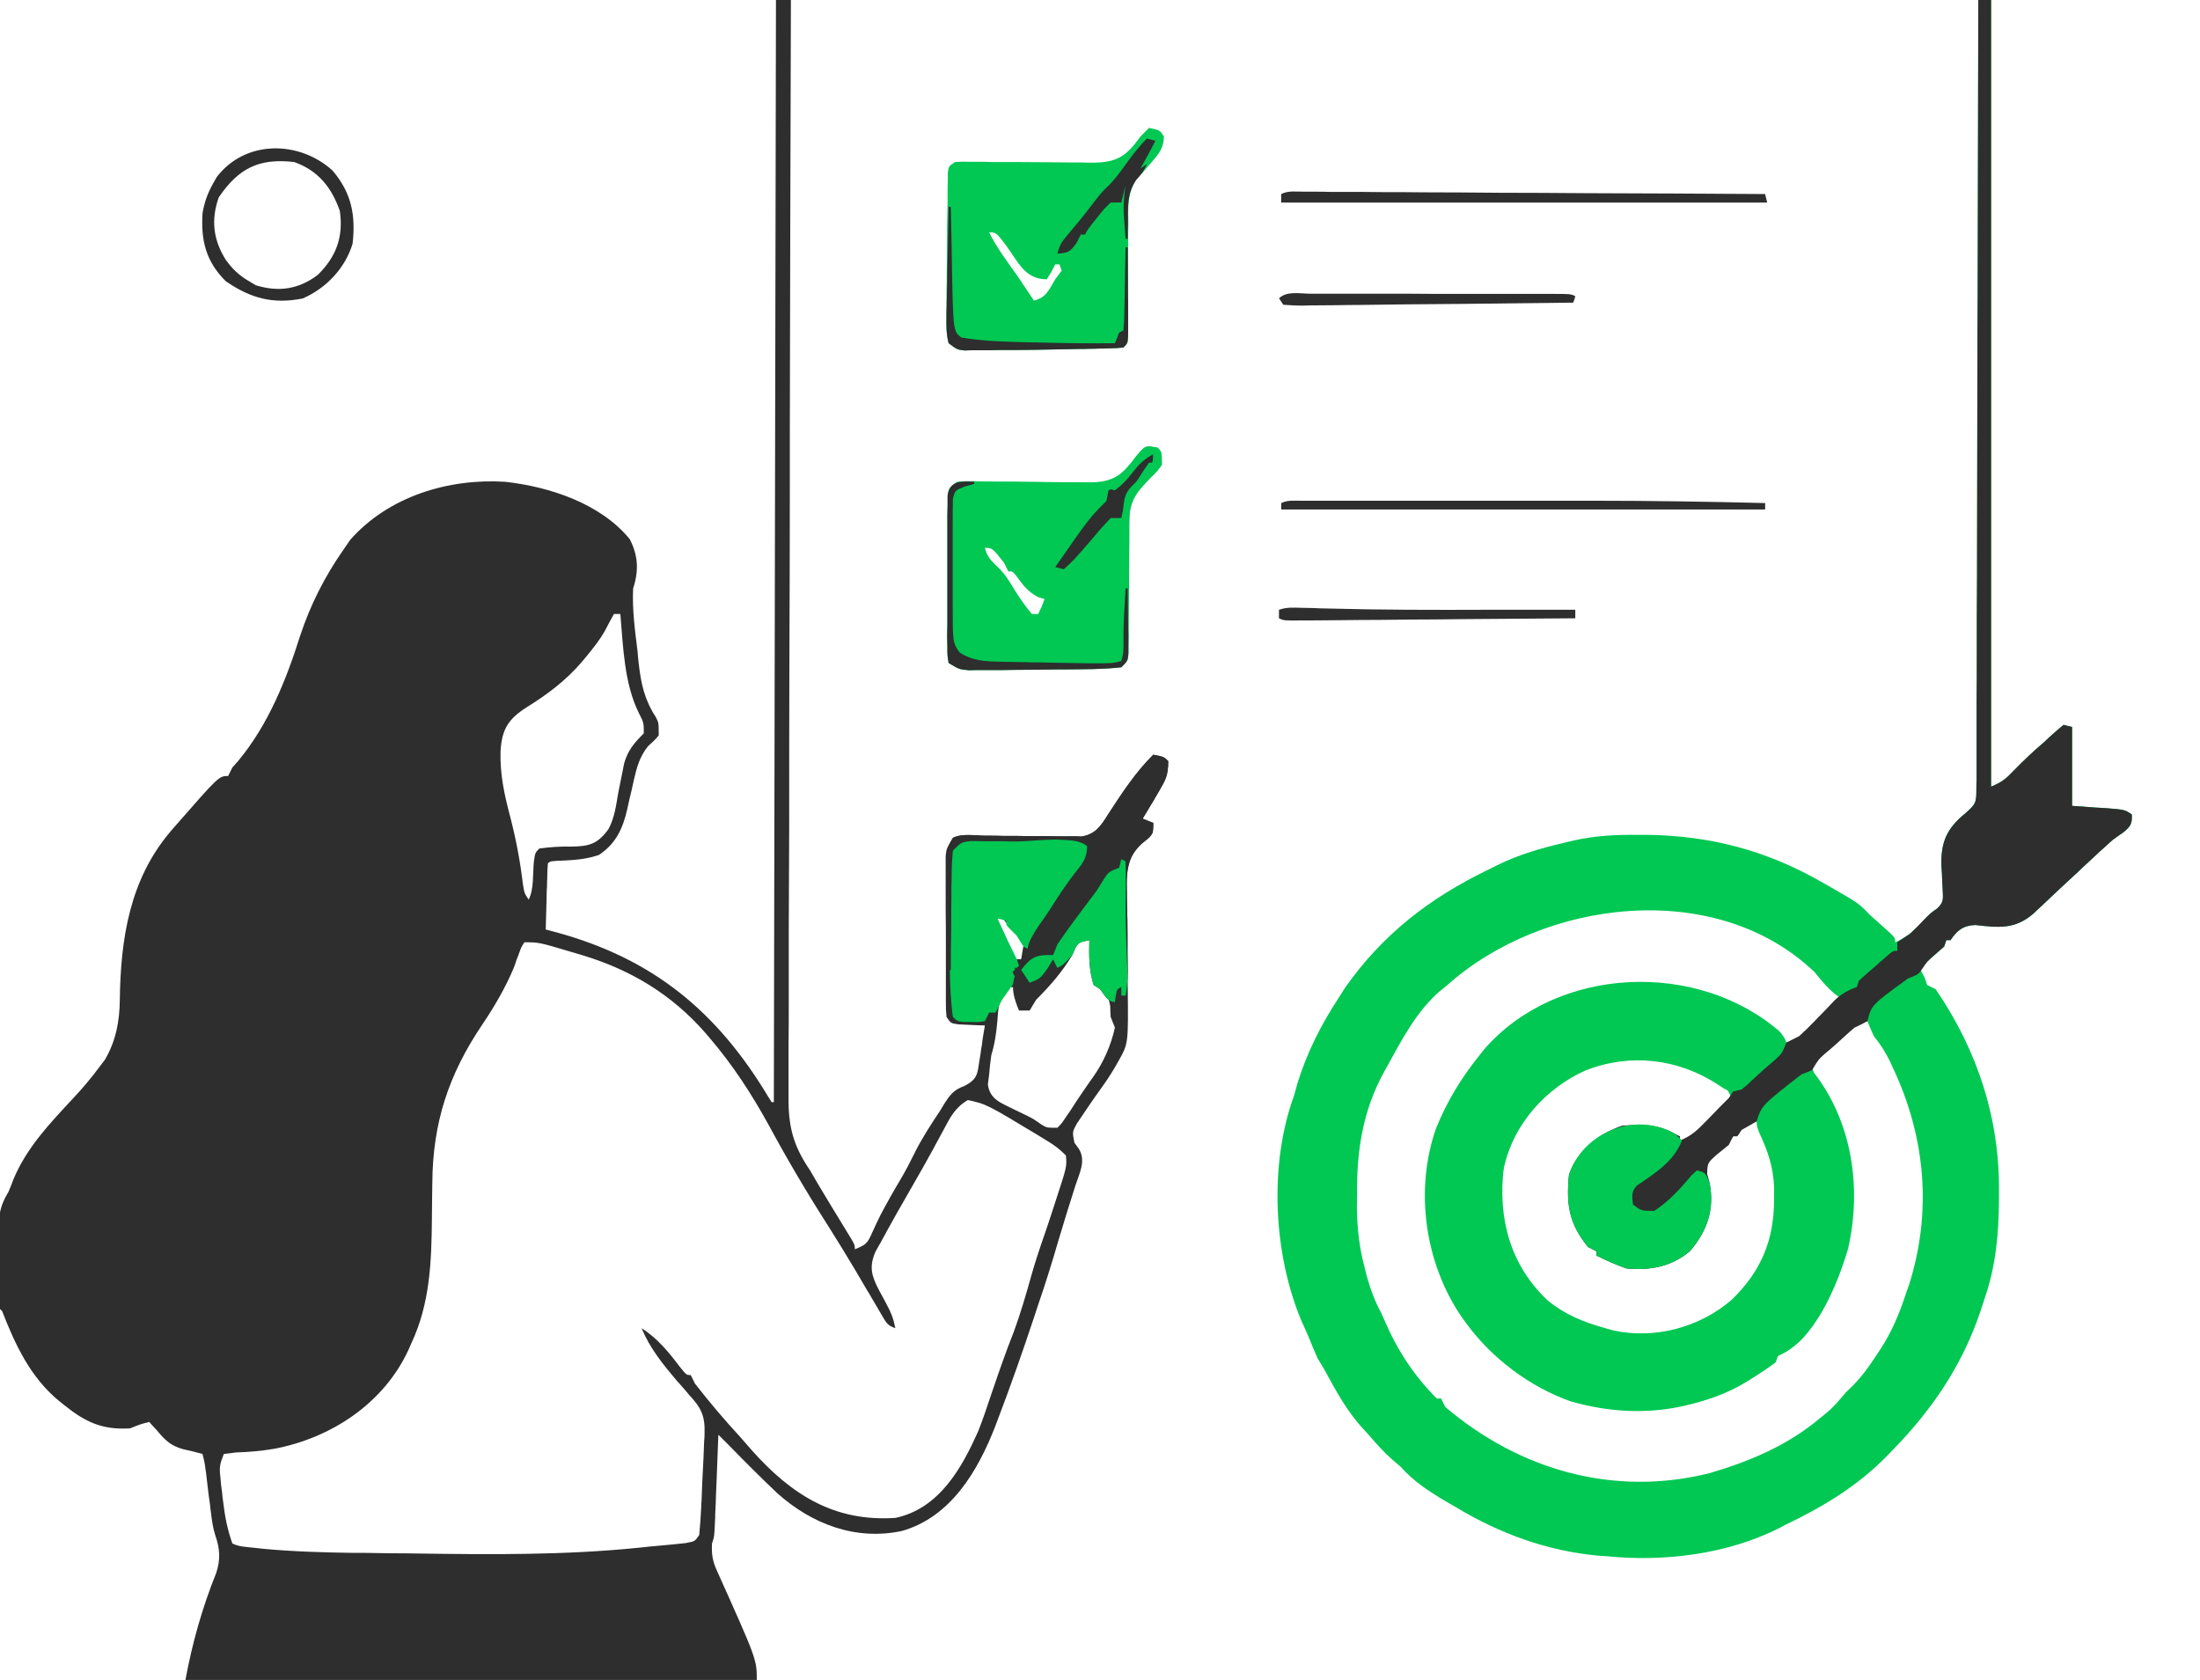
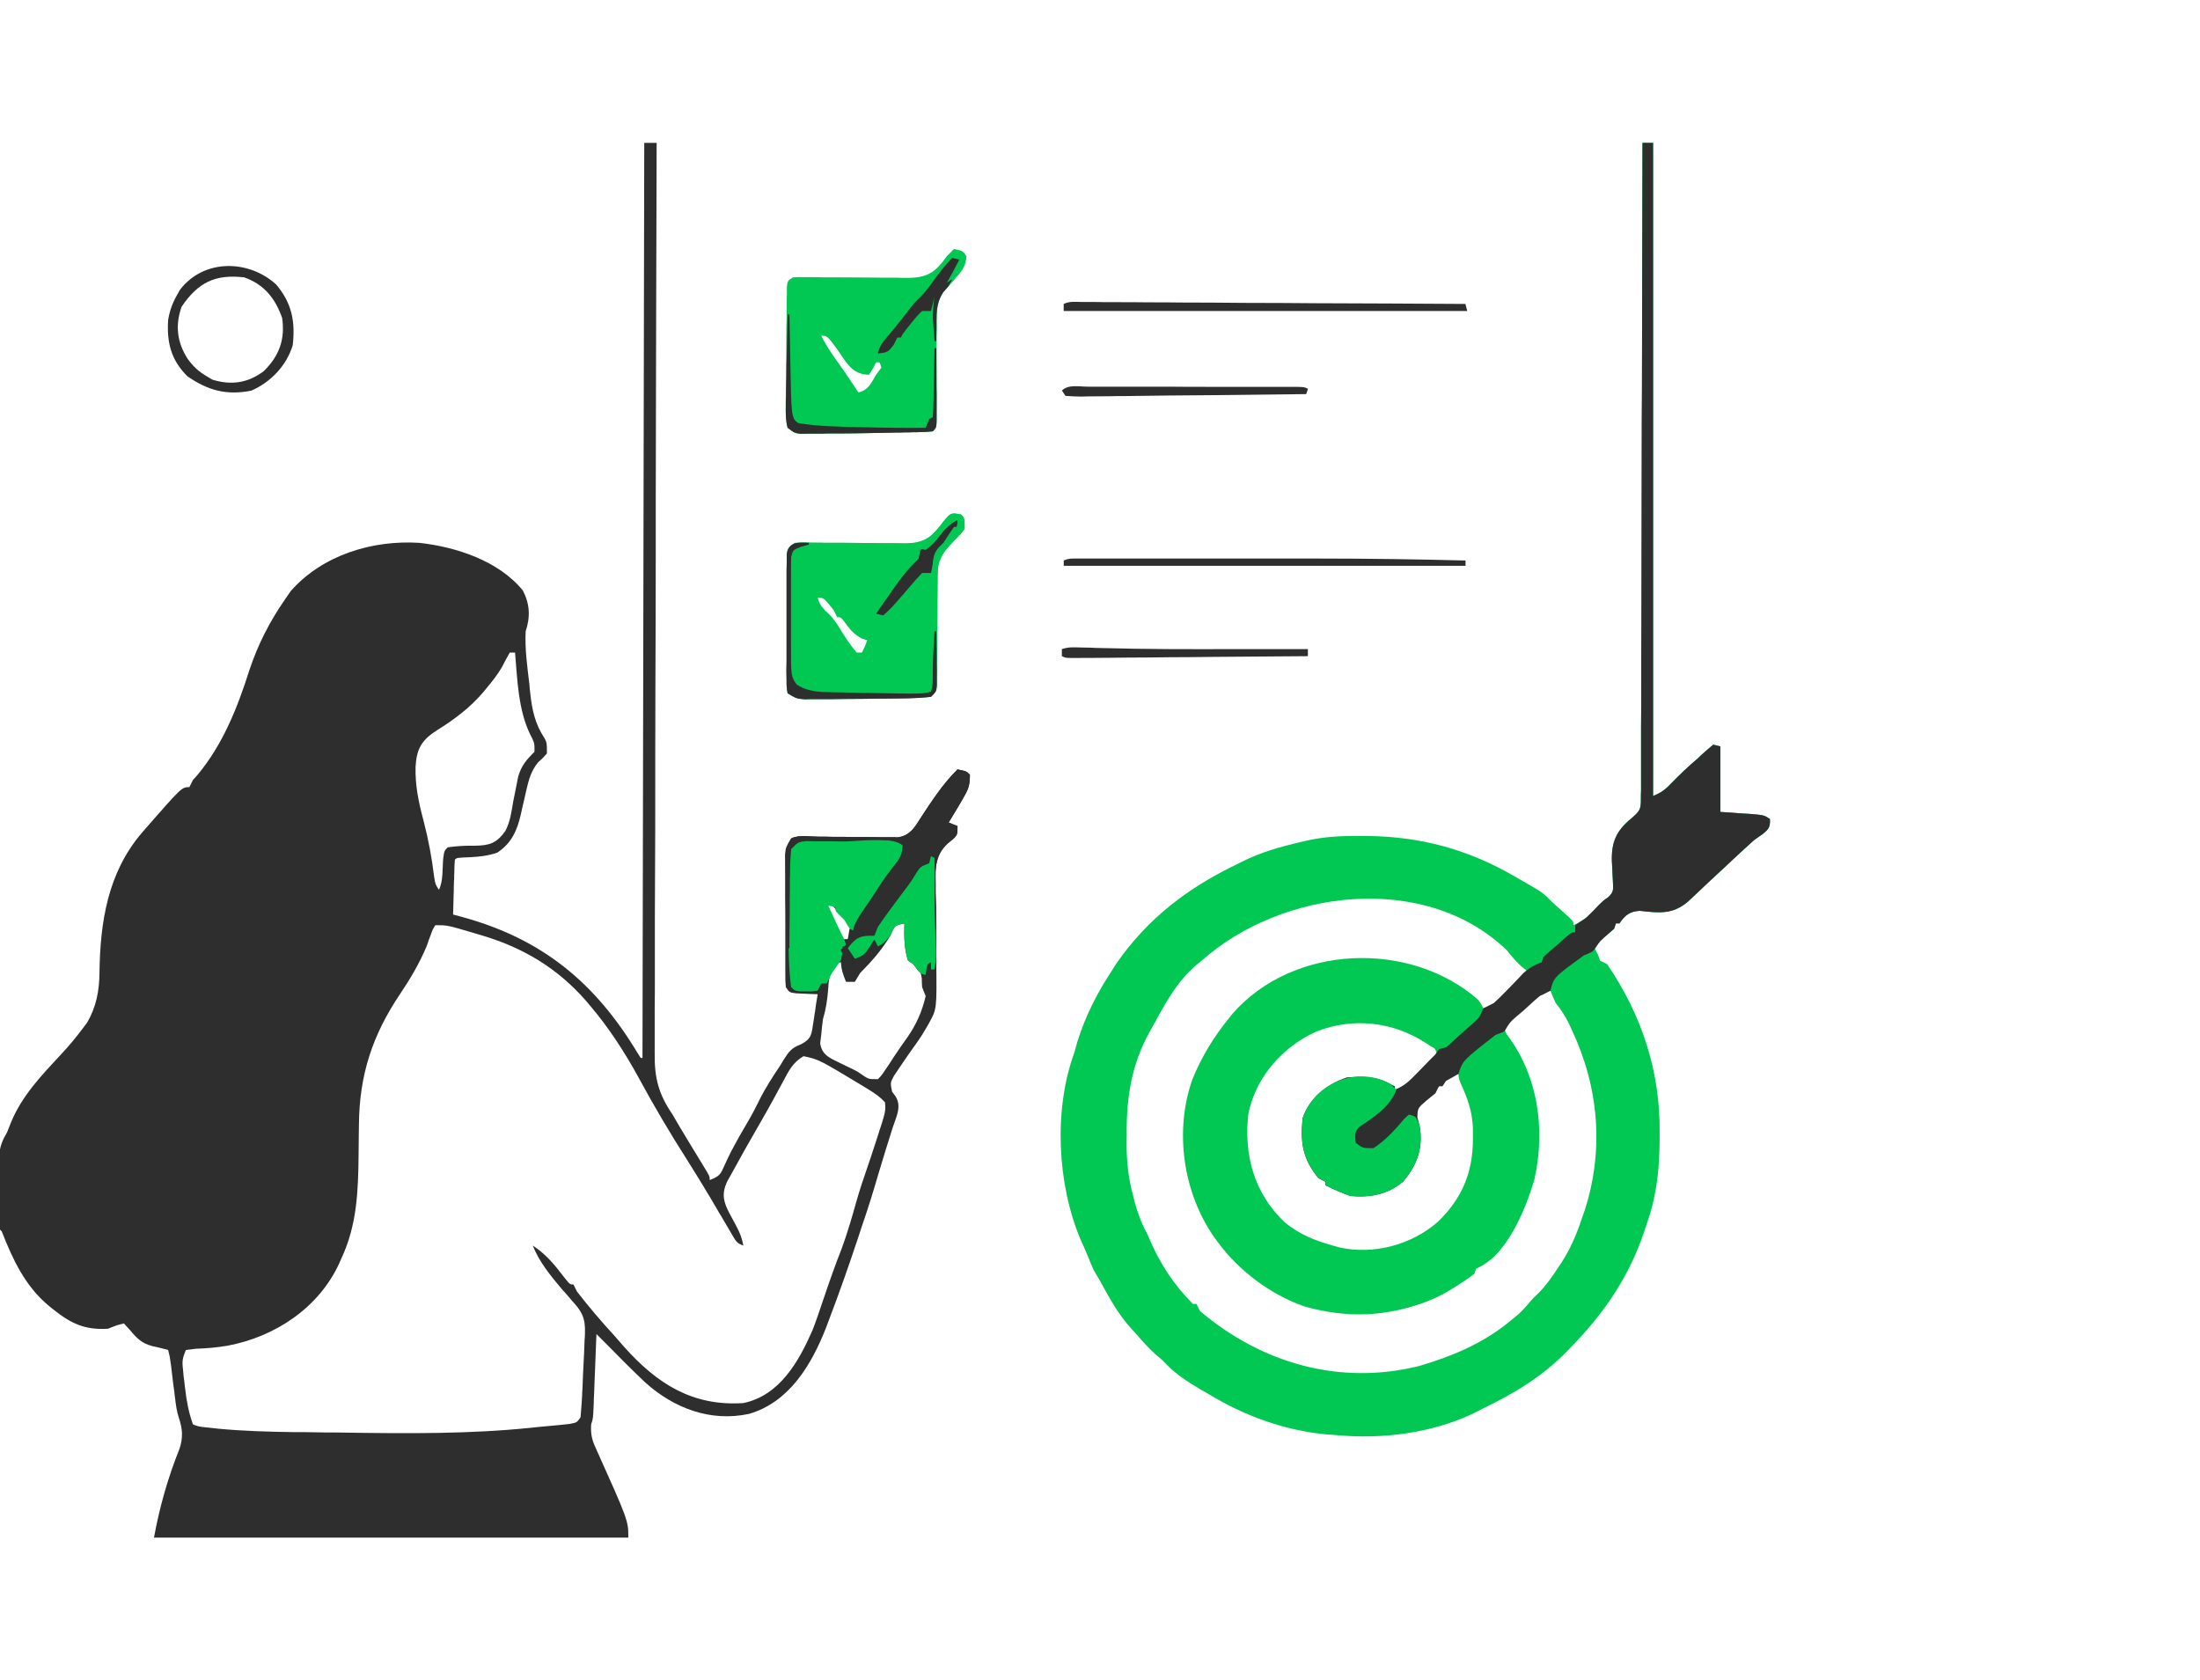
- <svg xmlns="http://www.w3.org/2000/svg" fill="none" viewBox="0 0 1032 788">
+ <svg xmlns="http://www.w3.org/2000/svg" fill="none" viewBox="0 -80.7 1243 949.1">
  <path fill="#2e2e2e" d="M364 0h7v3.4c-.2 66.5-.4 133-.5 199.5v28.8c0 25.7-.1 51.4-.2 77.2-.1 26.4-.1 52.8-.1 79.2-.1 16.3-.1 32.6-.2 48.9v33.5c0 6.5 0 12.9-.1 19.4V514c-.2 14.2 2.1 23.3 10.1 35 1.2 2.1 2.4 4.1 3.6 6.2 4.3 7.3 8.8 14.5 13.2 21.8 4.2 6.8 4.2 6.8 4.2 9 5.8-2.3 6-3.1 8.4-8.4l1.8-3.9c.3-.6.3-.6 1.8-3.7 3-5.7 6.2-11.4 9.5-16.9 2.3-3.9 4.4-7.9 6.4-12 3.5-7.1 7.7-13.5 12.1-20.1l1.8-3c2.9-4.6 4.6-6.8 9.8-8.7 6-3.2 5.9-5.6 6.9-12.2.3-1.7.6-3.5.8-5.3.2-.8.2-.8.7-4.8.3-2 .7-4 1-6-1.1 0-2.3-.1-3.4-.1-.8 0-.8 0-4.5-.2-1.4-.1-2.9-.1-4.4-.2-3.7-.5-3.7-.5-5.7-3.5-.3-3.3-.3-3.3-.3-7.5v-26.2c0-5.6 0-11.3-.1-16.9v-24.8c.4-3.6.4-3.6 3.4-8.6 4.4-2.2 10.5-1 15.4-1 2.7 0 5.5 0 8.2.1 4.4 0 8.7 0 13.1.1 4.2 0 8.3 0 12.5.1h7.7c1 0 2.1 0 3.2.1 6.7-.9 9.4-5.1 12.7-10.4 6.4-9.8 12.8-19.7 21.2-28 5 1 5 1 7 3 0 6.5-1.1 8.6-4.3 14.1-.8 1.3-1.6 2.7-2.4 4.1-1.8 2.9-3.5 5.9-5.3 8.8 1.6.7 3.3 1.3 5 2 0 6.2-.9 6.1-5.4 9.8-7.3 6.9-7.1 13.1-6.9 22.7v4.8c0 5 .1 10 .2 14.9v15c0 3.1 0 6.2.1 9.3.3 26.9.3 26.9-4.1 34.8-.7 1.2-1.3 2.3-2 3.5-2.1 3.6-4.4 7-6.9 10.4-2.7 3.8-5.4 7.7-8 11.6-.5.7-.5.7-2.9 4.3-2.1 3.9-2.1 3.9-1.1 8.9.7 1 1.4 1.9 2.1 2.9 3.4 5.6.3 11.3-1.6 17.1-2.8 8.7-5.5 17.5-8.1 26.2-2.9 10-6 20-9.4 29.8-.6 1.8-1.2 3.6-1.8 5.5-5.4 16.3-11.1 32.5-17.2 48.5-.4 1.1-.8 2.1-1.2 3.2-8.2 21-20.8 42.3-43.6 48.9-21.8 4.7-42.4-3.2-58.6-17.7-7.7-7.3-15.2-14.8-22.6-22.4l-5-5c-.1 1.4-.1 2.9-.2 4.4l-.6 15.9c-.1 2.4-.2 4.7-.3 7-.1 3.3-.2 6.6-.4 9.9 0 1 0 2.1-.1 3.1-.3 7.4-.3 7.4-1.4 10.7-.3 5.1.3 8.5 2.5 13.2C355 778.4 355 778.4 355 788H87c3.1-17 7.9-34 14.4-50.1 2.1-6.3 1.8-11.4-.4-17.7-1.1-3.5-1.6-6.8-2-10.4-.2-1.4-.4-2.7-.5-4.2l-.6-4.2c-.3-2.8-.7-5.6-1-8.4-.1-1.3-.3-2.5-.5-3.8C96 686 96 686 95 682c-3-.8-6-1.6-9-2.2-6-1.6-8.7-4.4-12.6-9.1-1.1-1.2-2.3-2.4-3.4-3.7-4 1-4 1-9 3-13.2.8-21-3-31-11-.9-.7-1.7-1.4-2.6-2.1C14.2 645.9 7.1 630.7 1 615l-1-1c-.3-6.6-.3-13.1-.3-19.7 0-3.3-.1-6.6-.1-9.9V578c0-1.9-.1-3.8-.1-5.8.5-5.4 1.8-8.6 4.5-13.2.8-1.9 1.6-3.9 2.3-5.8 6.2-14.9 17.1-26.3 28-38 4.6-4.9 8.7-9.8 12.7-15.2.7-.9 1.4-1.9 2.2-2.9 5.2-8.9 6.9-18 7-28.2.4-28.6 4.6-56.3 23.8-78.9.3-.4.3-.4 1.9-2.2C102.7 364 102.7 364 107 364c.7-1.3 1.3-2.6 2-4 .8-.9 1.7-1.9 2.6-2.9 14.3-17.2 22.6-38 29.3-59.2 4.8-14.4 11.4-27.4 20.1-39.9l3.3-4.8c18-20.4 46.2-28.9 72.7-27.2 20.8 2.3 44.8 10.2 58.4 26.9 4 7.7 4.3 14.9 1.6 23.1-.5 10 .9 19.9 2.1 29.8.1 1.8.3 3.5.5 5.3 1.1 9.6 2.7 17.1 8 25.2 1.4 2.7 1.4 2.7 1.4 8.7-2.2 2.5-2.2 2.5-5 5-3.9 4.9-5.2 9.6-6.6 15.6l-1.2 5.4c-.7 2.9-1.4 5.8-2 8.7-2.1 9.1-5.3 16-13.2 21.3-5.2 1.8-9.9 2.3-15.4 2.6-7.5.3-7.5.3-8.6 1.4q-.3 3.45-.3 6.9c-.1 1.4-.1 2.8-.1 4.2-.1.7-.1.7-.2 4.5 0 1.4 0 2.9-.1 4.4l-.3 11c1.6.4 3.3.9 4.9 1.3 45.5 12.4 75.5 37.2 99.5 77.2.5.8 1.1 1.7 1.6 2.5h1c.3-170.6.7-341.2 1-517m-76 288c-1.5 2.6-2.9 5.3-4.3 8-2.5 4.4-5.5 8.1-8.7 12-.7.8-1.3 1.6-2 2.4-7.4 8.7-16.3 15.4-26 21.4-8.6 5.5-11.6 10.3-12.2 20.6-.3 10.6 1.7 20 4.4 30.2 2.8 10.7 4.8 21.2 6.1 32.2.7 4.2.7 4.2 2.7 7.2 2.5-5 1.9-12 2.4-17.5.6-4.5.6-4.5 2.6-6.5 5.1-.7 10-1 15.2-.9 8.3-.1 12.3-1.3 17.3-8.3 2.8-5.3 3.5-11 4.5-16.8.6-3.2 1.3-6.3 1.9-9.5.3-1.5.6-2.9.9-4.5 1.8-6.2 4.7-9.5 9.2-14 0-5 0-5-2.4-9.7-6.8-13.8-7.3-31.1-8.6-46.3Zm178 140c2.2 5.6 4.5 11.2 7.1 16.6.4 1 .9 2.1 1.4 3.1.5.8 1 1.5 1.5 2.3h3c1.6-3.2 1.5-5.4 1-9-3.2-3.6-3.2-3.6-7-7-.9-1.1-1.9-2.3-2.8-3.4-2.2-2.6-2.2-2.6-4.2-2.6m42 12c-4.3 4.3-6.7 8.4-9.6 13.7-3 5.1-6.9 9-11.2 13.1-2.2 2.2-2.2 2.2-4.2 6.2h-5c-.7-3.3-1.3-6.6-2-10-3 0-3 0-5.1 2.4-2.4 4.5-2.7 8-3 13-.5 5.9-1.2 11-2.9 16.6-.4 3-.8 6-1 9-.2 1.5-.4 3.1-.6 4.7 1 7.3 6.5 8.7 12.7 11.9 2 1 4.1 2 6.2 3 2.7 1.4 2.7 1.4 6.1 3.8 2.6 1.6 2.6 1.6 7.6 1.6 2-2 2-2 4-5 .8-1.2 1.6-2.3 2.4-3.5.8-1.3 1.7-2.6 2.5-3.9 2.6-3.8 5.1-7.6 7.8-11.3 5-7.1 8.4-14.8 10.3-23.3-.7-1.6-1.3-3.3-2-5-.1-1.6-.2-3.3-.2-5-1-6-2.3-6.4-6.8-10-2.4-7-2.2-13.7-2-21-1.3-.3-2.6-.7-4-1m-262 2c-1.5 2.3-1.5 2.3-2.6 5.4-.4 1.1-.8 2.2-1.3 3.4-.1.5-.1.5-1.1 3.2-4 9.5-9.1 18.2-14.9 26.8-15.7 23.3-23.1 45.9-23.3 74 0 2.3-.1 4.5-.1 6.8 0 3.4-.1 6.9-.1 10.3-.2 20.2-.9 39.5-9.6 58.1-.5 1.1-.9 2.1-1.4 3.2-11.6 25.1-36.3 41.4-63.1 46.4-5.9 1-11.7 1.5-17.7 1.7-1.9.2-3.8.5-5.8.7-1.9 4.8-2.2 6.2-1.6 11 .1 1.2.2 2.4.3 3.5.2 1.2.3 2.5.5 3.7.1 1.2.2 2.4.4 3.6.8 7 2 13.5 4.4 20.2 3.2 1.6 6.6 1.6 10.1 2 1.5.2 3 .3 4.5.5 13.9 1.3 27.8 1.7 41.8 1.9h5.8c4.1.1 8.2.1 12.2.2 4.1 0 8.2 0 12.3.1 34.7.5 69.3.8 103.8-2.7 3.4-.4 6.7-.7 10.1-1 2.1-.2 4.2-.4 6.4-.6l5.7-.6c4.3-.8 4.3-.8 6.3-3.8.4-4.2.7-8.3.9-12.4 0-1.3.1-2.5.2-3.8.1-2.6.2-5.3.3-7.9l.6-12c.1-2.5.2-5.1.3-7.7.1-1.1.2-2.3.2-3.6.3-8.6-1.6-12.3-7.5-18.6-.9-1.1-1.8-2.2-2.8-3.3-.8-1-1.7-1.9-2.6-2.9-6.5-7.7-12.9-15.5-16.6-24.8 7.4 4.8 12.5 11 17.8 18 3.2 4 3.2 4 5.2 4 .7 1.3 1.3 2.6 2 4 6.7 8.6 13.7 16.9 21.1 24.9 1.8 2 3.7 4.2 5.5 6.3 18.7 21 38.8 33.7 67.4 31.8 20.5-4.3 31.2-23.3 39-41 2.2-5.6 4.1-11.3 6-17 1.1-3.3 2.3-6.6 3.4-9.9.6-1.7 1.2-3.3 1.8-5.1q2.55-7.2 5.4-14.4c3.1-8.5 5.6-17 8-25.6 1.9-6.8 4.1-13.4 6.4-20 1.4-4 2.7-8 4-12 .4-1.3.9-2.6 1.3-4 5.2-15.9 5.2-15.9 4.7-21-3-3.1-5.4-4.8-9-7l-3.9-2.4c-24.4-14.7-24.4-14.7-33.1-16.6-6.2 3.7-8.3 8.2-11.6 14.4-1.2 2.3-2.5 4.5-3.7 6.8-.6 1.2-1.2 2.3-1.9 3.5-2.6 4.8-5.3 9.5-8 14.2-5.4 9.3-10.7 18.7-15.8 28.1-.8 1.3-1.5 2.7-2.3 4.1-3.1 7.1-1.9 11.3 1.6 18 .6 1.1 1.2 2.3 1.9 3.5.6 1.1 1.2 2.2 1.8 3.4 2.1 3.9 3.1 6.5 4 11-4-1.3-4.4-2.9-6.6-6.5l-2.1-3.6c-.4-.6-.4-.6-2.3-3.9-.8-1.4-1.6-2.8-2.5-4.2l-5.1-8.7c-4.2-7.1-8.6-14.2-13-21.2q-14.7-22.95-27.6-46.8c-8-14.6-17-28.5-27.8-41.1-.7-.9-1.5-1.7-2.2-2.6-15.8-18-34.9-29.5-57.8-36.4-1.8-.5-3.6-1.1-5.4-1.6-14.8-4.4-14.8-4.4-21.6-4.4" />
  <path fill="#00c853" d="M928 0h6v369c5.1-2.1 7.1-3.8 10.8-7.7 4.6-4.7 9.2-9.1 14.2-13.3.8-.7 1.5-1.5 2.3-2.2 2.2-2 4.4-3.9 6.7-5.8 1.3.3 2.6.7 4 1v37c12.3.9 12.3.9 16.2 1.1 8.5.7 8.5.7 11.8 2.9.3 4.6-.7 5.8-4.3 8.7-.8.5-.8.5-4.7 3.3-4.1 3.6-8 7.3-12 11-1.2 1.1-2.4 2.2-3.6 3.4-10.6 9.8-10.6 9.8-15.1 14.1-1.1 1-2.2 2.1-3.4 3.2-1 .9-2.1 1.9-3.1 2.9-8.7 7.5-16.5 6.5-27.2 5.3-5.6.2-8.6 2.5-11.6 7.1h-2c-.3 1-.7 2-1 3-2.7 2.4-5.3 4.7-8 7-.5.7-.5.7-3 4 .7 1.3 1.3 2.6 2 4 .3 1 .7 2 1 3 1.3.7 2.6 1.3 4 2 19.6 28.7 30.1 60.6 29.7 95.3v3.3c-.1 16.1-1.4 31-6.7 46.4-.7 2-1.3 4.1-2 6.1-8.5 25.3-22.5 45.9-41 64.9-.4.4-.4.4-2.5 2.6-13.8 14.2-29.8 23.9-47.5 32.4-1 .5-2 1-3 1.6-24.5 12.4-54 16.1-81 13.4l-4.5-.3c-23.7-2.2-46.2-10.4-66.5-22.7-1.6-.9-3.1-1.8-4.7-2.7-8.1-4.8-15-9.3-21.3-16.3-1.3-1.2-2.7-2.3-4.1-3.5-4-3.6-7.4-7.4-10.9-11.5-.4-.4-.4-.4-2.2-2.4-8-8.5-13.2-18.4-18.8-28.6-.5-.8-.5-.8-3-5-1.3-2.9-2.5-5.8-3.7-8.8-1.2-2.9-2.5-5.8-3.8-8.6-13.2-31.5-15.3-73.3-3.5-105.6.6-2 1.1-4 1.7-6.1 4.4-14.2 11.1-27.5 19.3-39.9 1-1.5 1.9-3.1 2.9-4.6 17.6-25.1 39.8-42.2 67.1-55.4l3.6-1.8c10.7-5.4 21.8-8.5 33.4-11.2 1.1-.3 2.2-.5 3.4-.8 9.9-2.2 19.4-2.7 29.5-2.6h4.9c29.9.4 56.3 7.5 82.2 22.4 1.2.7 2.4 1.4 3.7 2.1 13.2 7.6 13.2 7.6 18.3 12.9 3.2 2.9 6.4 5.7 9.6 8.6 2.4 2.4 2.4 2.4 2.4 4.4 4.8-2.1 7.9-4.6 11.6-8.4 5.1-5.4 5.1-5.4 8.1-7.4 3.1-2.9 2.8-4.4 2.6-8.6-.1-1.3-.1-2.5-.2-3.8-.1-2.6-.2-5.3-.4-7.9-.3-10.8 2.5-17.3 11.1-24.3 5.2-4.5 5.3-5.3 5.3-11.7 0-1.3 0-2.6.1-4v-35.8c.1-8 .1-15.9.1-23.9 0-11.6 0-23.2.1-34.7 0-18.8.1-37.5.1-56.3 0-18.2.1-36.4.1-54.7v-3.4c0-5.6.1-11.2.1-16.9ZM679 462c-1 .9-2.1 1.7-3.2 2.6-11.2 9.5-18.1 22.9-25.1 35.6l-1.5 2.7c-10 18.2-12.9 37.3-12.6 57.9 0 1.7-.1 3.3-.1 5 .1 9.8 1 18.8 3.5 28.2.3 1.4.7 2.7 1 4.1 1.8 6.4 3.8 12.1 7 17.9.5 1.1.9 2.1 1.4 3.2 6 14 13.8 26 24.6 36.8h2c.3.7.3.7 2 4 35 29.7 79.2 42.2 124 31 19-5.6 36.8-13.1 52-26 .9-.7 1.7-1.4 2.6-2.1 3.6-2.9 6.4-6.4 9.4-9.9 1.2-1.1 2.3-2.2 3.5-3.4 4.1-4.2 7.3-8.7 10.5-13.6.7-1 1.3-2 2-3 5.4-8.2 8.9-16.7 12-26 .2-.7.2-.7 1.4-4 11-34.3 7.9-69.6-7.4-102-.5-1-.9-2-1.4-3.1-2.2-4.4-4.5-8.1-7.6-11.9-1.1-2.3-2.1-4.6-3-7-5.6 1.1-6.9 2.3-10.9 6.2q-4.95 4.8-10.2 9.3C852 497 852 497 850 500c1.1 5.3 3 7.8 6.1 12.1C871.6 536 872.4 571 862 597c-14.2 30.7-14.2 30.7-28 39l-2.4 2.4c-20.4 20.4-52.2 25.3-79.6 21.3-25-4.5-47.9-18.1-63-38.7-.4-.5-.4-.5-2.5-3.3-17.2-25.3-22-59.7-11.8-88.6 5.2-12.8 11.7-23.4 20.3-34.1l1.8-2.4c20.3-24 52.3-31.9 82.2-30.6 20.4 2.3 46.1 9.9 59 27 6.3-1.3 8.1-3.7 12.5-8.2 1.3-1.4 2.6-2.7 3.9-4.1 1.2-1.2 2.4-2.4 3.6-3.7l5-5c-.7-.6-1.5-1.1-2.2-1.7-3.7-3-6.6-6.6-9.6-10.3-46.5-44.5-127.3-34-172.2 6m34 66c-10.9 19.9-12.6 41-3 62 9.6 18.1 23.3 28.5 43 34 1.3.4 2.6.7 3.9 1.1 19.4 4.2 40.5-1.5 55.5-14.4 1.5-1.5 3.1-3.1 4.6-4.7.7-.7 1.4-1.5 2.1-2.2 10.5-12 14.1-25.6 14.1-41.1v-6c-.3-8.6-2.3-15.4-5.8-23.3-.3-.7-.3-.7-1.9-4.2-.5-1.1-1-2.1-1.5-3.2-5.7 1.4-9.3 4.9-12.9 9.4-3 3.7-6.5 6.6-10.1 9.6-2.1 2.1-.3 7.4 0 10 .2 1.3.5 2.6.7 3.9.8 11.2-2.7 20.1-10.6 28-8.5 6.5-17.4 8.1-28.1 7.1-5.5-1.9-5.5-1.9-10-4-1.3-.3-2.6-.7-4-1v-2l-2.1-1.5c-10.6-9.2-11-21.4-9.9-34.5 3.7-11 13.3-18.4 24-22 9.3-.6 16.7-.6 25 4h2v2c6.3-1.3 8.1-3.7 12.6-8.3 1.3-1.3 2.6-2.7 3.9-4.1 1.2-1.2 2.3-2.4 3.5-3.6l4-4c-2.1-8.3-13.6-12.1-21-15-29.7-10.9-61.7 1.9-78 28" />
  <path fill="#00c853" d="M835 484c3 4 3 4 3 9-5 5.7-10.7 10.3-16.6 15-2.4 2-2.4 2-5.4 5-4.7-.9-6.5-1.7-10.2-4.3-18.6-12.1-40.9-14.8-61.8-6.7-18.8 8.3-34.1 25.3-38.6 45.8-2.8 23.6 2.9 45.5 20.6 62.2 8.2 6.7 16.9 10.2 27 13 .6.2.6.2 3.9 1.1 19.4 4.2 40.6-1.5 55.5-14.5 13.8-13.4 19.8-28 19.8-46.9v-6c-.4-9.6-3-16.9-7-25.5-1.2-3.2-1.2-3.2-1.2-8.2 2.8-3.2 5.7-6.2 8.8-9.1.8-.8 1.6-1.6 2.4-2.5 9.7-9.4 9.7-9.4 14.8-9.4 18.8 23.4 23.5 54.9 16.9 83.8-4.9 16.6-15.6 43.3-32.9 50.2-.3 1-.7 2-1 3-28.9 21.6-61.2 28.4-96.3 18.3-19-6.7-36.8-20.1-48.7-36.3l-2.4-3.3c-17.3-25.3-22.1-59.7-11.9-88.6 5.2-12.7 11.7-23.4 20.3-34.1.8-1 1.5-1.9 2.3-2.9 34.2-39.2 100-41.8 138.7-8.1" />
  <path fill="#2e2e2e" d="M928 0h6v369c5.1-2.1 7.1-3.8 10.8-7.7 4.6-4.7 9.2-9.1 14.2-13.3.8-.7 1.5-1.5 2.3-2.2 2.2-2 4.4-3.9 6.7-5.8 1.3.3 2.6.7 4 1v37c12.3.9 12.3.9 16.2 1.1 8.5.7 8.5.7 11.8 2.9.3 4.6-.7 5.8-4.3 8.7-.8.5-.8.5-4.7 3.3-4.1 3.6-8 7.3-12 11-1.2 1.1-2.4 2.2-3.6 3.4-10.6 9.8-10.6 9.8-15.1 14.1-1.1 1-2.2 2.1-3.4 3.2-1 .9-2.1 1.9-3.1 2.9-8.7 7.5-16.5 6.5-27.2 5.3-5.6.2-8.6 2.5-11.6 7.1h-2c-.3 1-.7 2-1 3-.6.5-.6.5-3.8 3.3-4.2 3.7-4.2 3.7-6.4 7-1.8 2.7-1.8 2.7-6.8 4.7-17.1 12.4-17.1 12.4-19 20q-3 1.65-6 3c-2.5 2.1-2.5 2.1-4.9 4.3-3 2.8-5.9 5.4-9 7.9-3.1 2.8-3.1 2.8-6.1 7.8-1.6.7-3.3 1.3-5 2-18.5 14.4-18.5 14.4-21 22-2.3 1.4-4.7 2.7-7 4-.7 1-1.3 2-2 3h-2c-.7 1.3-1.3 2.6-2 4-1.7 1.4-3.4 2.8-5.2 4.2-4.8 4.2-4.8 4.2-5 9.4.2.7.2.7 1.2 4.4 2.2 12.4-1.1 22.3-9.2 31.8-8.7 7.4-18.7 9.2-29.8 8.2-4.9-1.7-9.4-3.7-14-6v-2c-1.3-.7-2.6-1.3-4-2-9-10.9-10.4-20.1-9-34 3.8-11.3 14-19.3 25-23 9.2-.6 16.8-.7 25 4 .7.3 1.3.7 2 1v2c5.7-2.3 8.3-5 12.6-9.4.7-.7.7-.7 4-4.1 1.1-1.2 2.2-2.3 3.4-3.5l3-3c.7-1 1.3-2 2-3 1.3-.3 2.6-.7 4-1 2.5-2 2.5-2 5.2-4.6 3.4-3.2 6.8-6.2 10.4-9.2 3.4-3.2 3.4-3.2 5.4-8.2l6-3c2.4-2.2 4.8-4.5 7.1-6.9 1.1-1.2 2.3-2.4 3.6-3.7 2-2 3.9-4.1 5.9-6.2 3.1-2.9 6.3-4.8 10.4-6.2.3-1 .7-2 1-3 2.6-2.4 5.3-4.7 8-7 1.4-1.3 2.9-2.6 4.4-3.9 3.6-3.1 3.6-3.1 5.6-3.1v-4c2-1.4 4-2.7 6-4 2.6-2.5 5.1-5 7.5-7.6 2.5-2.4 2.5-2.4 5.1-4.2 3.2-2.9 2.9-4.4 2.7-8.6 0-.6 0-.6-.2-3.8-.1-2.6-.2-5.3-.4-7.9-.3-10.8 2.5-17.3 11.1-24.3 5.2-4.5 5.3-5.3 5.3-11.7 0-1.3 0-2.6.1-4v-35.8c.1-8 .1-15.9.1-23.9 0-11.6 0-23.2.1-34.7 0-18.8.1-37.5.1-56.3 0-18.2.1-36.4.1-54.7v-3.4c0-5.6.1-11.2.1-16.9Z" />
  <path fill="#00c853" d="M543 210c2 2 2 2 2 8-2 2.8-2 2.8-4.8 5.6-10.3 10.6-10.3 10.6-10.4 20.4v9.2c0 3.3-.1 6.6-.1 9.9 0 5.2-.1 10.4-.1 15.6 0 5.1-.1 10.1-.1 15.1v4.8c0 .7 0 .7-.1 4.4v3.9c-.4 3.1-.4 3.1-3.4 6.1-8.6 1-17.4.9-26 1h-2.9c-6.7.1-13.3.2-20 .2-2.3 0-4.6.1-6.8.1h-9.8c-1.9 0-3.8 0-5.8.1-4.7-.4-4.7-.4-9.7-3.4-.6-3.5-.6-3.5-.6-7.8 0-.8 0-.8-.1-5 0-1.7.1-3.5.1-5.3v-51.1c0-1.7.1-3.3.1-5v-4.3c.5-3.5.5-3.5 4.5-6.5 3.2-.3 3.2-.3 7.1-.3 1.4.1 2.9.1 4.4.1.8 0 .8 0 4.7.1h10c5.2.1 10.4.1 15.6.2 5.1.1 10.1.1 15.2.1 1.5 0 3.1.1 4.7.1 11.5-.1 15.7-3.2 22.3-12.3 4.3-5.1 4.3-5.1 10-4m-81 47c1.2 4.7 3.4 6.4 6.8 9.7 3.1 3.2 5.2 6.8 7.5 10.6 2.4 3.8 4.9 7.3 7.7 10.7h3c1.7-3.5 1.7-3.5 3-7l-3-.9c-4.9-2.6-7.1-5.6-10.3-10-1.7-2.1-1.7-2.1-3.7-2.1-.7-1.3-1.3-2.6-2-4-5.5-7-5.5-7-9-7m77-197c5 1 5 1 7 4-.2 5.1-1.9 7.6-5.2 11.4-1.6 1.8-3.2 3.7-4.8 5.6-1 1-2.1 2.1-3.1 3.2-4.2 7-3.7 13.2-3.6 21.3 0 1.5-.1 3.1-.1 4.8v47.8c-.2 2.9-.2 2.9-2.2 4.9-3 .3-3 .3-6.8.4-1.5.1-3 .1-4.5.1-1.5.1-3.1.1-4.8.1-1.6.1-3.2.1-4.9.1l-16 .3c-.9 0-.9 0-5.7.1-5.6.1-11.2.1-16.9.1-1.7.1-3.5.1-5.3.1h-5c-1.5 0-3 0-4.5.1-3.6-.4-3.6-.4-7.6-3.4-1.2-4.5-1.1-9-1.1-13.7 0-1.6.1-3.1.1-4.7v-5c0-1.7 0-3.4.1-5.1 0-3.6 0-7.2.1-10.7 0-5.5.1-11 .1-16.5.1-3.5.1-7 .2-10.5v-5c0-1.5 0-3 .1-4.6v-4.1c.4-3.1.4-3.1 3.4-5.1 3.2-.2 3.2-.2 7.3-.1h4.5c1.7 0 3.3 0 5 .1h10.3c5.5 0 11 .1 16.4.1 5.3.1 10.5.1 15.8.1 1.6.1 3.2.1 4.9.1 11.7 0 16.1-2.9 22.8-12.3Zm-75 49c3.6 7.3 8.6 13.8 13.3 20.5 2.6 3.8 5.1 7.6 7.7 11.5 5.9-1.5 6.9-4.9 10-10 1-1.3 2-2.6 3-4-.2-.5-.2-.5-1-3h-2c-.6 1.2-1.2 2.3-1.8 3.5-.7 1.2-1.4 2.3-2.2 3.5-10.1 0-13.2-7.8-18.8-15.5-4.9-6.5-4.9-6.5-8.2-6.5m-2.617 284.477h3.1c3.2 0 6.4.1 9.6.1 2.2.1 4.3.1 6.5.1 27.3.2 27.3.2 30.4 3.3-.6 7-3.9 10.6-8.3 15.6-4.5 5.7-8.2 12-12 18.2-2.1 3.3-4.2 6.2-6.7 9.2-1.2 3.3-1.2 3.3-2 6-2-2-2-2-5-7l-2.7-2.7c-2.3-2.3-2.3-2.3-2.3-4.3-3-1-3-1-4-1 3.2 7.1 6.5 14.1 10 21 .3.7.7 1.3 1 2h-3c.3 1.7.7 3.3 1 5-1.7 2.6-3.4 5.1-5.2 7.6-1.8 2.4-1.8 2.4-3.5 6-.4.8-.9 1.6-1.3 2.4h-3c-.6 1.3-1.3 2.7-2 4-3 .5-3 .5-6.5.4h-3.5c-3-.4-3-.4-5-2.4-2-14.4-1.3-29.5-1.3-44 0-2.9-.1-5.7-.1-8.5-.1-4.1-.1-8.2-.1-12.2 0-1.3-.1-2.6-.1-3.8 0-4.8.1-8.6 2.5-12.8 4.6-2.5 8.3-2.3 13.5-2.2" />
  <path fill="#2e2e2e" d="M541 354c5 1 5 1 7 3 0 6.5-1.1 8.6-4.3 14.1-.4.6-.4.6-2.4 4.1-1.8 2.9-3.5 5.9-5.3 8.8 1.6.7 3.3 1.3 5 2 0 5 0 5-2.4 6.8l-3 2.1c-9.8 9.4-7 24.5-6.7 36.9V444c0 2.6 0 5.1.1 7.6.1 5.3 0 10.2-1 15.4h-2v-4c-2 1-2 1-2.6 4.1-.1.4-.1.4-.4 2.9-3.5 0-4.9-3.5-7-6-.5-.3-.5-.3-3-2-2.2-7.1-2.2-13.7-2-21-5 1-5 1-6.6 3.8-.5 1-.9 2.1-1.4 3.2-4.8 8-10.4 14.4-17 21-1 1.6-2 3.3-3 5h-5c-2.2-5.4-3.9-10.3-2-16-.2-.3-.2-.3-1-2l3-3c-.3-1-.7-2-1-3h2c.3-2 .7-4 1-6 .3.2.3.2 2 1l.6-2.4c1.6-4 3.8-7.2 6.3-10.7 2.3-3.2 4.4-6.5 6.5-9.8 3.6-5.7 7.6-11.1 11.8-16.4 2-3 2.6-5.2 2.8-8.7-5.4-5.4-25.2-2.3-32.7-2.3-2.2 0-4.3 0-6.5-.1h-9.5c-1 0-1 0-5.7-.1-4.6.5-4.6.5-8.6 4.5-.4 4.3-.6 8.3-.6 12.6 0 1.3 0 2.5-.1 3.8 0 3.9 0 7.9-.1 11.8v8.1c-.1 6.6-.2 13.1-.2 19.7h-1l-.6-24.1c-.1-2.7-.1-5.4-.2-8.2l-.3-11.7c0-1.3 0-2.5-.1-3.7-.1-6.1 0-9 3.2-14.3 4.4-2.2 10.5-1 15.4-1 2.7 0 5.5 0 8.2.1 4.4 0 8.7 0 13.1.1 4.2 0 8.3 0 12.5.1h7.7c1 0 2.1 0 3.2.1 6.7-.9 9.4-5.1 12.7-10.4 6.4-9.8 12.8-19.7 21.2-28" />
  <path fill="#00c853" d="M786 532l3 3c-3.9 9.8-12.5 15.3-21 21-2.9 2.9-2.4 5-2 9 4 3 4 3 10 3 7-4.6 12.1-10.3 17.5-16.7.8-.8 1.7-1.5 2.5-2.3 4 1 4 1 6 6 2.5 12.3-1.3 22.5-9.2 31.8-8.7 7.4-18.7 9.2-29.8 8.2-4.9-1.7-9.4-3.7-14-6v-2c-1.3-.7-2.6-1.3-4-2-9-10.9-10.4-20.1-9-34 6.8-20.3 31.7-29.9 50-19" />
  <path fill="#2e2e2e" d="M156 80c8.9 10.5 10.9 20.9 9.4 34.3-3.5 11.6-12.4 20.9-23.4 25.7-14 2.8-24.5-.1-36.1-8.1-9.4-9.3-11.7-19.3-10.9-31.9.9-5.2 2.4-9.4 5-14 .6-1 1.1-2 1.7-3 13.5-17.6 38.8-17.1 54.3-3m-53.4 12.6c-3.7 10.5-2.6 20 3.4 29.4 3.2 4.4 6.3 7.3 11 10l3 1.8c10.7 3.3 20.1 1.9 29-4.8 8.7-8.5 12.2-17.9 10.4-30.1C155.5 87.8 149.2 80 138 76c-16.5-1.9-26.1 2.9-35.4 16.6" />
  <path fill="#00c853" d="M526 403c.7.3 1.3.7 2 1 .1 4.1.1 8.1.1 12.2-.2 11.8.1 23.6.6 35.4.3 5.3.3 10.2-.7 15.4h-2v-4c-2 1-2 1-2.6 4.1-.1.4-.1.4-.4 2.9-3.5 0-4.9-3.5-7-6-1-.7-2-1.3-3-2-2.2-7.1-2.2-13.7-2-21-6.1 1.2-5.6 1.7-8 7-4.2 4.6-4.2 4.6-7 6-.7-1.3-1.3-2.6-2-4-.9 1.4-1.8 2.9-2.7 4.4-3.3 4.6-3.3 4.6-8.3 6.6-1.3-2-2.6-4-4-6 4.7-6.2 7.2-7.3 15-7 .7-1.6 1.3-3.3 2-5 1.5-2.2 3-4.4 4.6-6.6.9-1.2 1.7-2.4 2.7-3.7 3.2-4.4 6.5-8.7 9.7-13 2-2.7 2-2.7 4.8-7.3 2.2-3.4 2.2-3.4 7.2-5.4.3-1.3.7-2.6 1-4" />
  <path fill="#2e2e2e" d="M611.782 89.918h5.7c2.2 0 4.3 0 6.4.1h6.7c6 0 12 0 18.1.1 6.3 0 12.6 0 18.9.1 11.9 0 23.8.1 35.8.2 13.6 0 27.2.1 40.7.2 28 .1 56 .2 83.9.4.3 1.3.7 2.6 1 4h-228v-4c3.4-1.7 7.1-1.1 10.8-1.1m-1.966 144.955h136.1c27.4 0 54.7.4 82.1 1.1v3h-227v-3c2.9-1.4 5.5-1.1 8.8-1.1m1.137 50.248c1.8 0 3.5.1 5.3.1 2 .1 4 .2 6 .2 25.4.7 50.9.7 76.3.6h40.4v4c-17.8.1-35.6.3-53.4.4-8.3.1-16.6.2-24.9.2-8 .1-15.9.2-23.9.2-3.1 0-6.1.1-9.2.1-4.2 0-8.5.1-12.7.1h-3.9c-8.7.1-8.7.1-11-1v-4c3.9-1.3 6.9-1 11-.9m3.635-147.364h45.1c8.2.1 16.3.1 24.4.1h44.1c8.6 0 8.6 0 10.8 1.1-.3 1-.6 2-1 3l-53.1.6c-8.2.1-16.4.1-24.6.2l-23.8.3c-3 0-6.1 0-9.1.1-4.2 0-8.4.1-12.7.1-.6 0-.6 0-3.8.1-3 0-5.9-.2-8.9-.4-.6-.9-1.3-1.9-2-3 3.6-3.6 9.7-2.2 14.6-2.2M538 65c1.3.3 2.6.7 4 1-2.2 4.4-4.6 8.7-7 13 1-.7 2-1.3 3-2-2 4-2 4-5.1 7.5-3.6 5.5-3.8 10.1-3.8 16.5v3.2c-.1 2.6-.1 5.2-.1 7.8h-1c-.2-2.7-.4-5.3-.6-8l-.3-4.5c-.1-4.3.2-8.3.9-12.5-.7 2.6-1.3 5.3-2 8h-5c-2.9 2.8-2.9 2.8-5.8 6.4-.9 1.2-1.9 2.3-2.9 3.6-2.3 3-2.3 3-3.3 5h-2c-.7 1.3-1.3 2.6-2 4-3.3 4.4-3.9 4.5-9 5 1.1-4.3 2.3-5.9 5.1-9.2 3-3.5 5.9-7 8.7-10.6 6.9-9 6.9-9 10.5-12.4 2.5-2.6 4.5-5.2 6.6-8.1 3.5-4.9 6.9-9.5 11.1-13.7m-81 161v1c-1.5.4-2.9.8-4.4 1.2-4.6 1.8-4.6 1.8-5.6 5.8-.1 4.3-.1 8.6-.1 12.9V283c0 18.4 0 18.4 3.2 23 6 4.1 12.8 4.3 19.9 4.4.9 0 .9 0 5.2.1.9 0 .9 0 5.5.1 1.8.1 3.7.1 5.6.1 35.4.7 35.4.7 39.7-.7 1.3-3.8 1-7.2 1-11.2 0-7.6.6-15.2 1-22.8h1c.1 5.6.1 11.2.2 16.8 0 1.6 0 3.2.1 4.9v8.8c-.3 3.5-.3 3.5-3.3 6.5-8.6 1-17.4.9-26 1h-2.9c-6.7.1-13.3.2-20 .2-2.3 0-4.6.1-6.8.1h-9.8c-1.9 0-3.8 0-5.8.1-4.7-.4-4.7-.4-9.7-3.4-.6-3.5-.6-3.5-.6-7.8 0-.8 0-.8-.1-5 0-1.7.1-3.5.1-5.3v-51.1c0-1.7.1-3.3.1-5v-4.3c1.1-7.3 6.4-6.8 12.5-6.5" />
  <path fill="#2e2e2e" d="M445 97h1c0 1.3.1 2.6.1 3.9l.3 14.6c0 2 .1 4.1.1 6.2.6 33.6.6 33.6 4.4 36.6 11 1.9 22 2 33 2.3 1.7 0 3.3 0 5.1.1 11.3.3 22.6.4 34 .3.7-1.7 1.3-3.3 2-5 .7-.3 1.3-.7 2-1 .2-2.9.4-5.7.4-8.6.1-1.8.1-3.5.1-5.4.1-1.8.1-3.7.1-5.6.1-1.8.1-3.7.1-5.6l.3-13.8h1c0 6.4.1 12.7.1 19.1 0 2.2 0 4.4.1 6.5v15c-.2 4.4-.2 4.4-2.2 6.4-3 .3-3 .3-6.8.4-1.5.1-3 .1-4.5.1-1.5.1-3.1.1-4.8.1-1.6.1-3.2.1-4.9.1l-16 .3c-.9 0-.9 0-5.7.1-5.6.1-11.2.1-16.9.1-1.7.1-3.5.1-5.3.1h-5c-1.5 0-3 0-4.5.1-3.6-.4-3.6-.4-7.6-3.4-1.1-4-1.1-7.9-1-12v-3.5c.1-1.3.1-2.5.1-3.8s.1-2.5.1-3.8c.1-4.1.2-8.2.2-12.3.1-2.7.1-5.5.2-8.3.1-6.8.3-13.5.4-20.3m96 116c0 5.2-1.4 5.5-5 9-1.7 2.6-3.4 5.3-5 8-1 1.3-2 2.6-3 4-.7 3-1.4 6-2 9h-5c-2.8 2.9-5.4 5.8-8 9-9.5 11-9.5 11-14 15-1.3-.3-2.6-.7-4-1 16-23 16-23 24-31 .3-1.7.7-3.3 1-5l6-3c2.1-2.3 4.2-4.7 6.2-7.2 5.5-6.8 5.5-6.8 8.8-6.8" />
  <path fill="#00c853" d="M543 210c2 2 2 2 2 8-2 2.8-2 2.8-4.8 5.6-6.7 7-10.2 10.7-10.5 20.7-.1 1.4-.1 2.9-.1 4.3-.1 1.5-.1 3-.2 4.6 0 .7 0 .7-.1 4.6L529 269h-1c-2-36.3-2-36.3 5-43 1.1-1.6 2.1-3.2 3.2-4.9.9-1.3 1.8-2.7 2.8-4.1h2v-4c-4.6 2.7-6.4 4.4-9.6 8.5-2.7 3.5-4.8 5.8-8.4 8.5-2.7-.6-5.3-1.3-8-2-4.5-.2-9-.1-13.6-.1-12.8.2-25.6-.2-38.4-.9v-1c1.8 0 3.5.1 5.3.1 6.6.1 13.2.1 19.8.1 2.8 0 5.7 0 8.5.1h12.3c.6 0 .6 0 3.8.1 10.5-.2 14.2-4.4 20.3-12.4 4.3-5.1 4.3-5.1 10-4" />
</svg>
